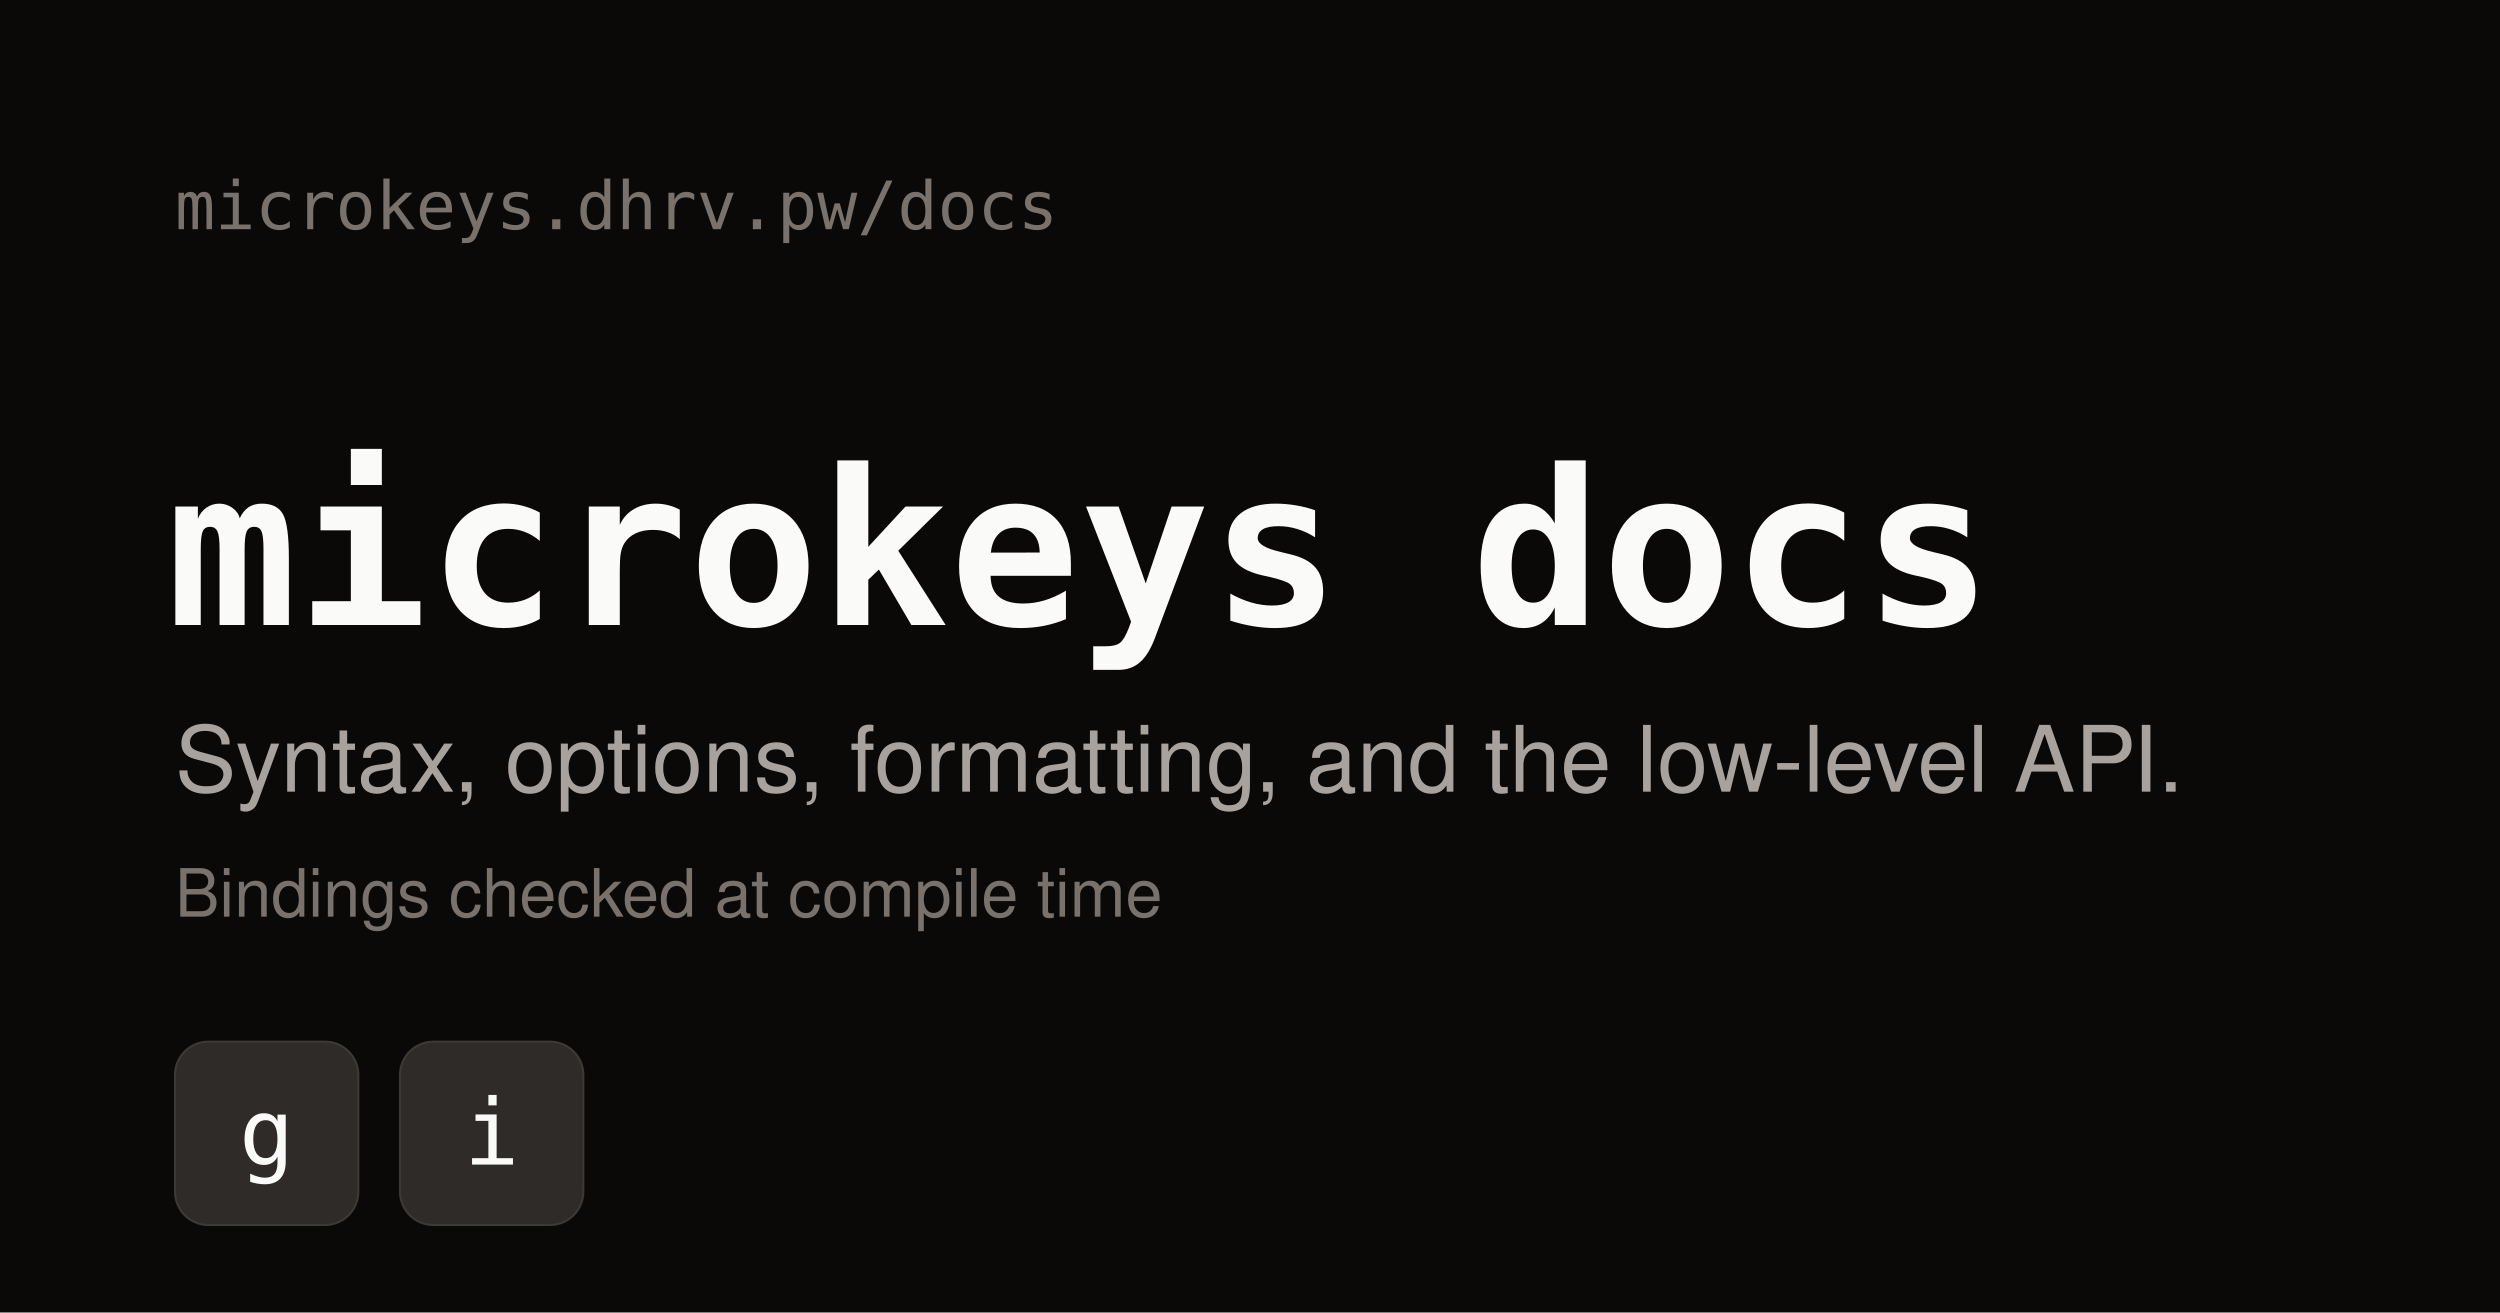
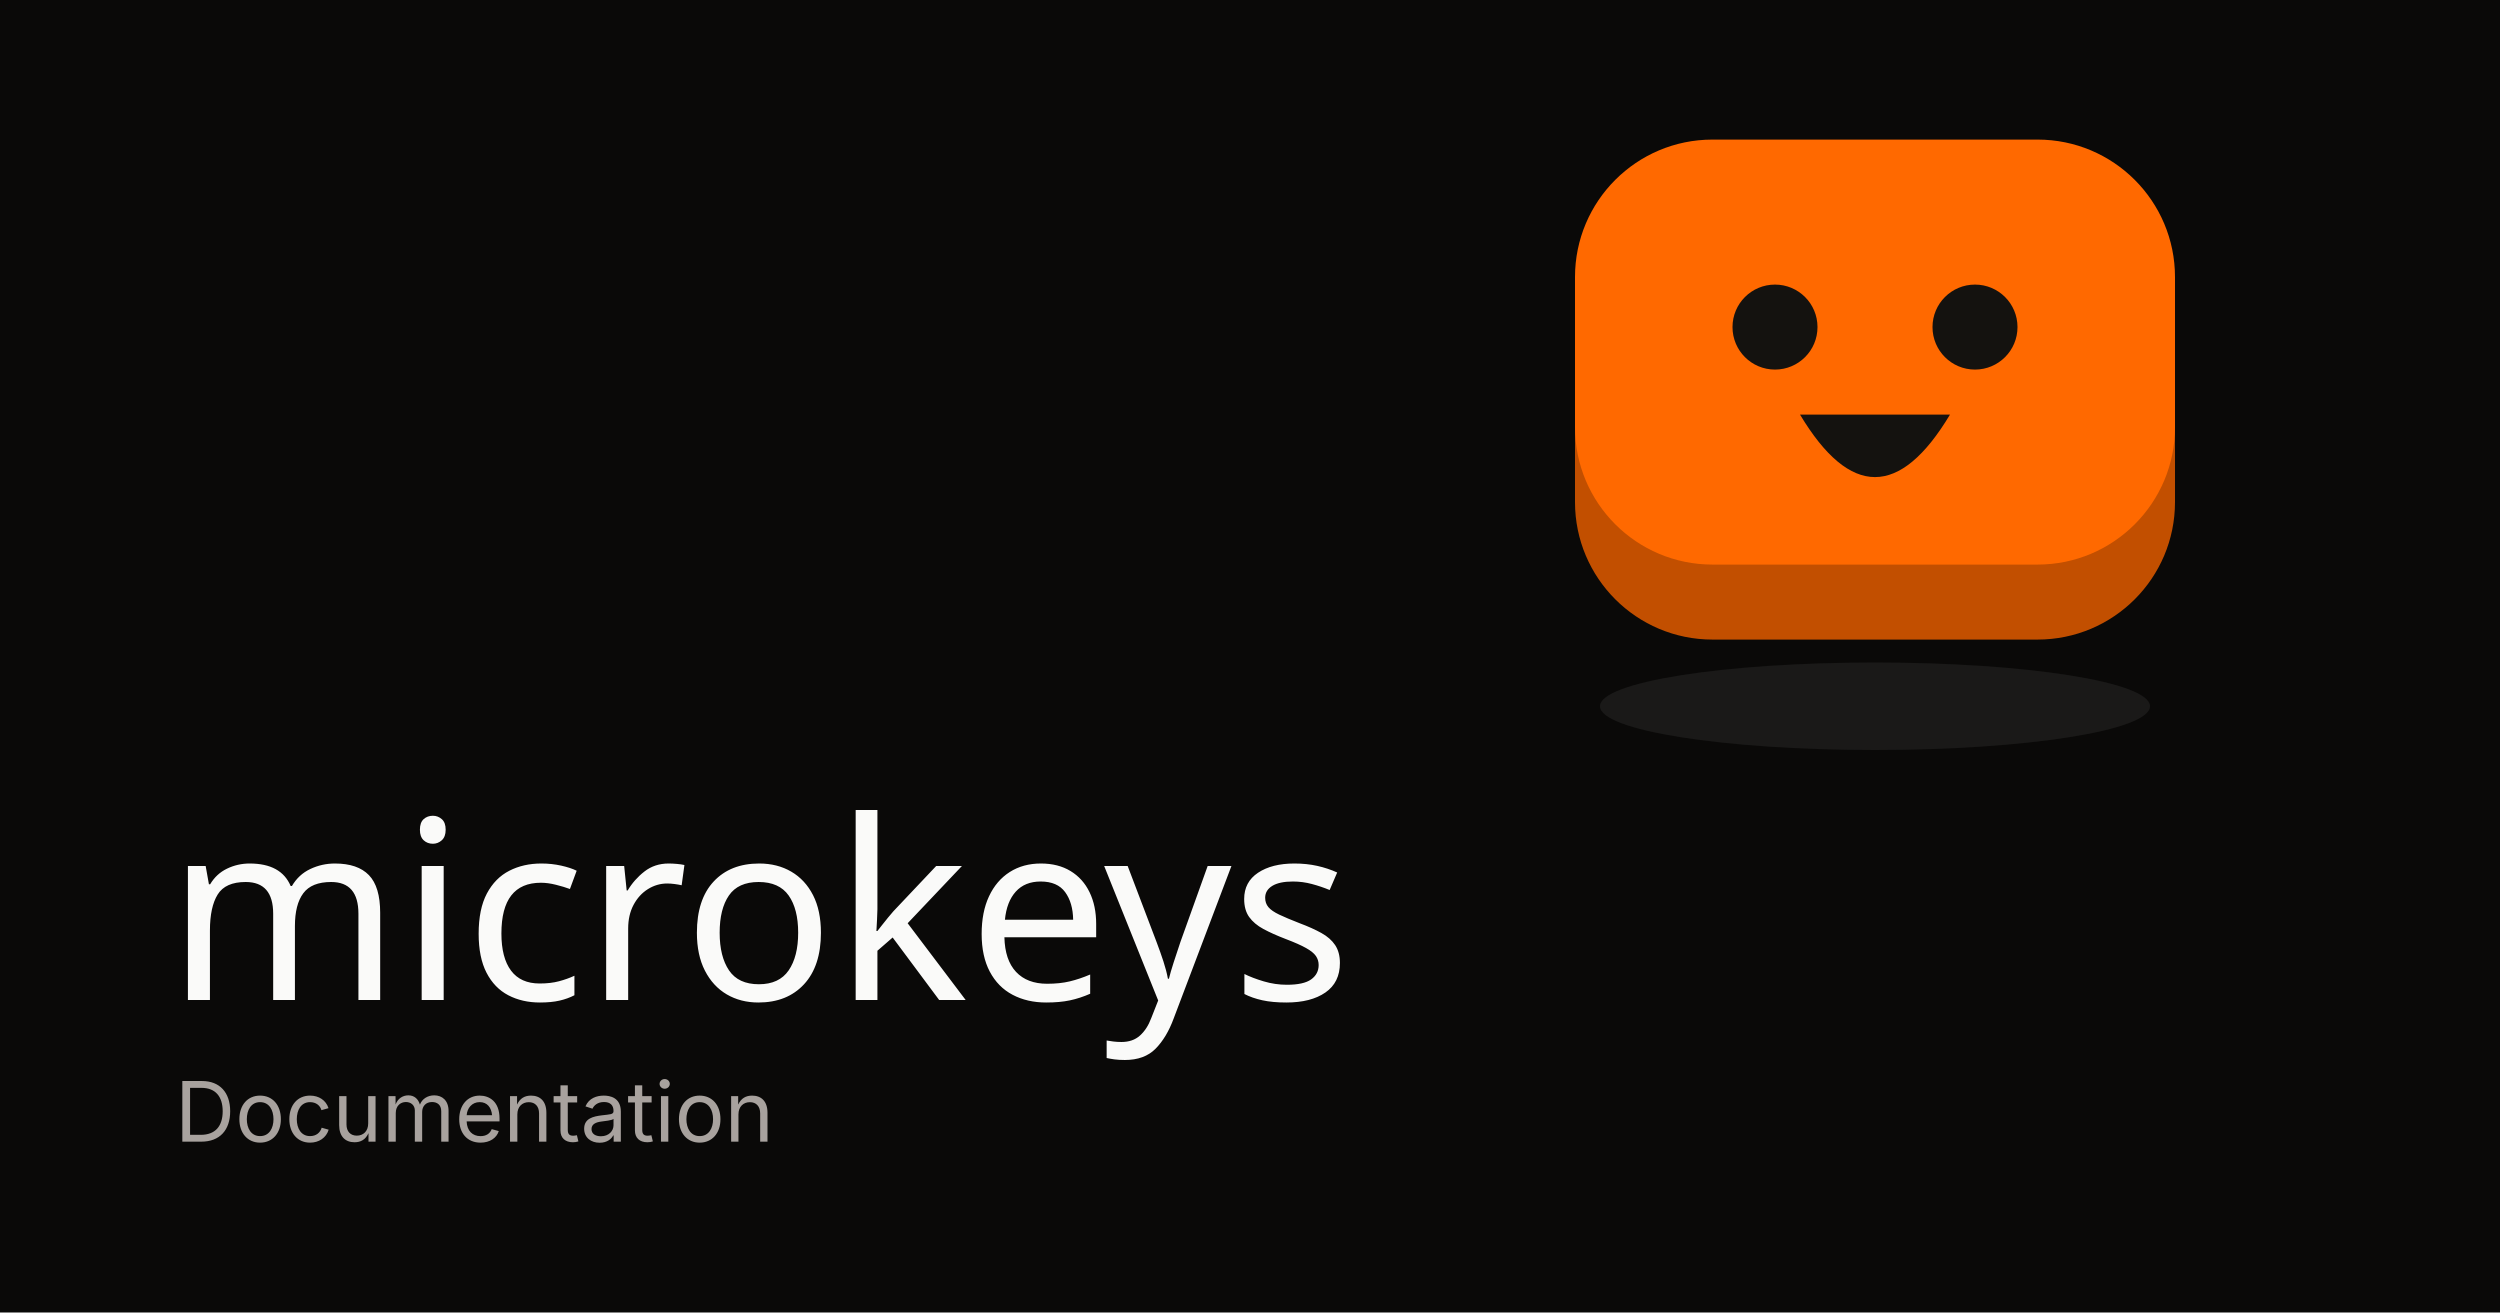
<svg xmlns="http://www.w3.org/2000/svg" width="1200" height="630" viewBox="0 0 1200 630">
  <rect width="1200" height="630" fill="#0a0908" />
-   <text x="84" y="110" font-family="Menlo, monospace" font-size="32" fill="#78716c">microkeys.dhrv.pw/docs</text>
-   <text x="80" y="300" font-family="Menlo, monospace" font-size="104" font-weight="700" fill="#fafaf9">microkeys docs</text>
-   <text x="84" y="380" font-family="Helvetica, Arial, sans-serif" font-size="44" fill="#a8a29e">Syntax, options, formatting, and the low-level API.</text>
-   <text x="84" y="440" font-family="Helvetica, Arial, sans-serif" font-size="32" fill="#78716c">Bindings checked at compile time</text>
-   <g font-family="Menlo, monospace" font-size="44" fill="#fafaf9" text-anchor="middle">
-     <rect x="84" y="500" width="88" height="88" rx="16" fill="#2e2b28" stroke="#3d3935" />
-     <text x="128" y="559">g</text>
-     <rect x="192" y="500" width="88" height="88" rx="16" fill="#2e2b28" stroke="#3d3935" />
-     <text x="236" y="559">i</text>
+   <g transform="translate(900 345)">
+     <ellipse cx="0" cy="-6" rx="132" ry="21.0" fill="#fafaf9" opacity=".07" />
+     <g transform="translate(0 -14) scale(6)">
+       <rect x="-24" y="-38" width="48" height="34" rx="11" fill="#c24f00" />
+       <rect x="-24" y="-44" width="48" height="34" rx="11" fill="#ff6900" />
+       <circle cx="-8" cy="-29" r="3.4" fill="#14120f" />
+       <circle cx="8" cy="-29" r="3.4" fill="#14120f" />
+       <path d="M-6 -22q6 10 12 0z" fill="#14120f" />
+     </g>
  </g>
+   <text x="80" y="480" font-family="Berkeley Mono" font-size="120" fill="#fafaf9">microkeys</text>
+   <text x="84" y="548" font-family="Inter" font-size="40" fill="#a8a29e">Documentation</text>
</svg>
